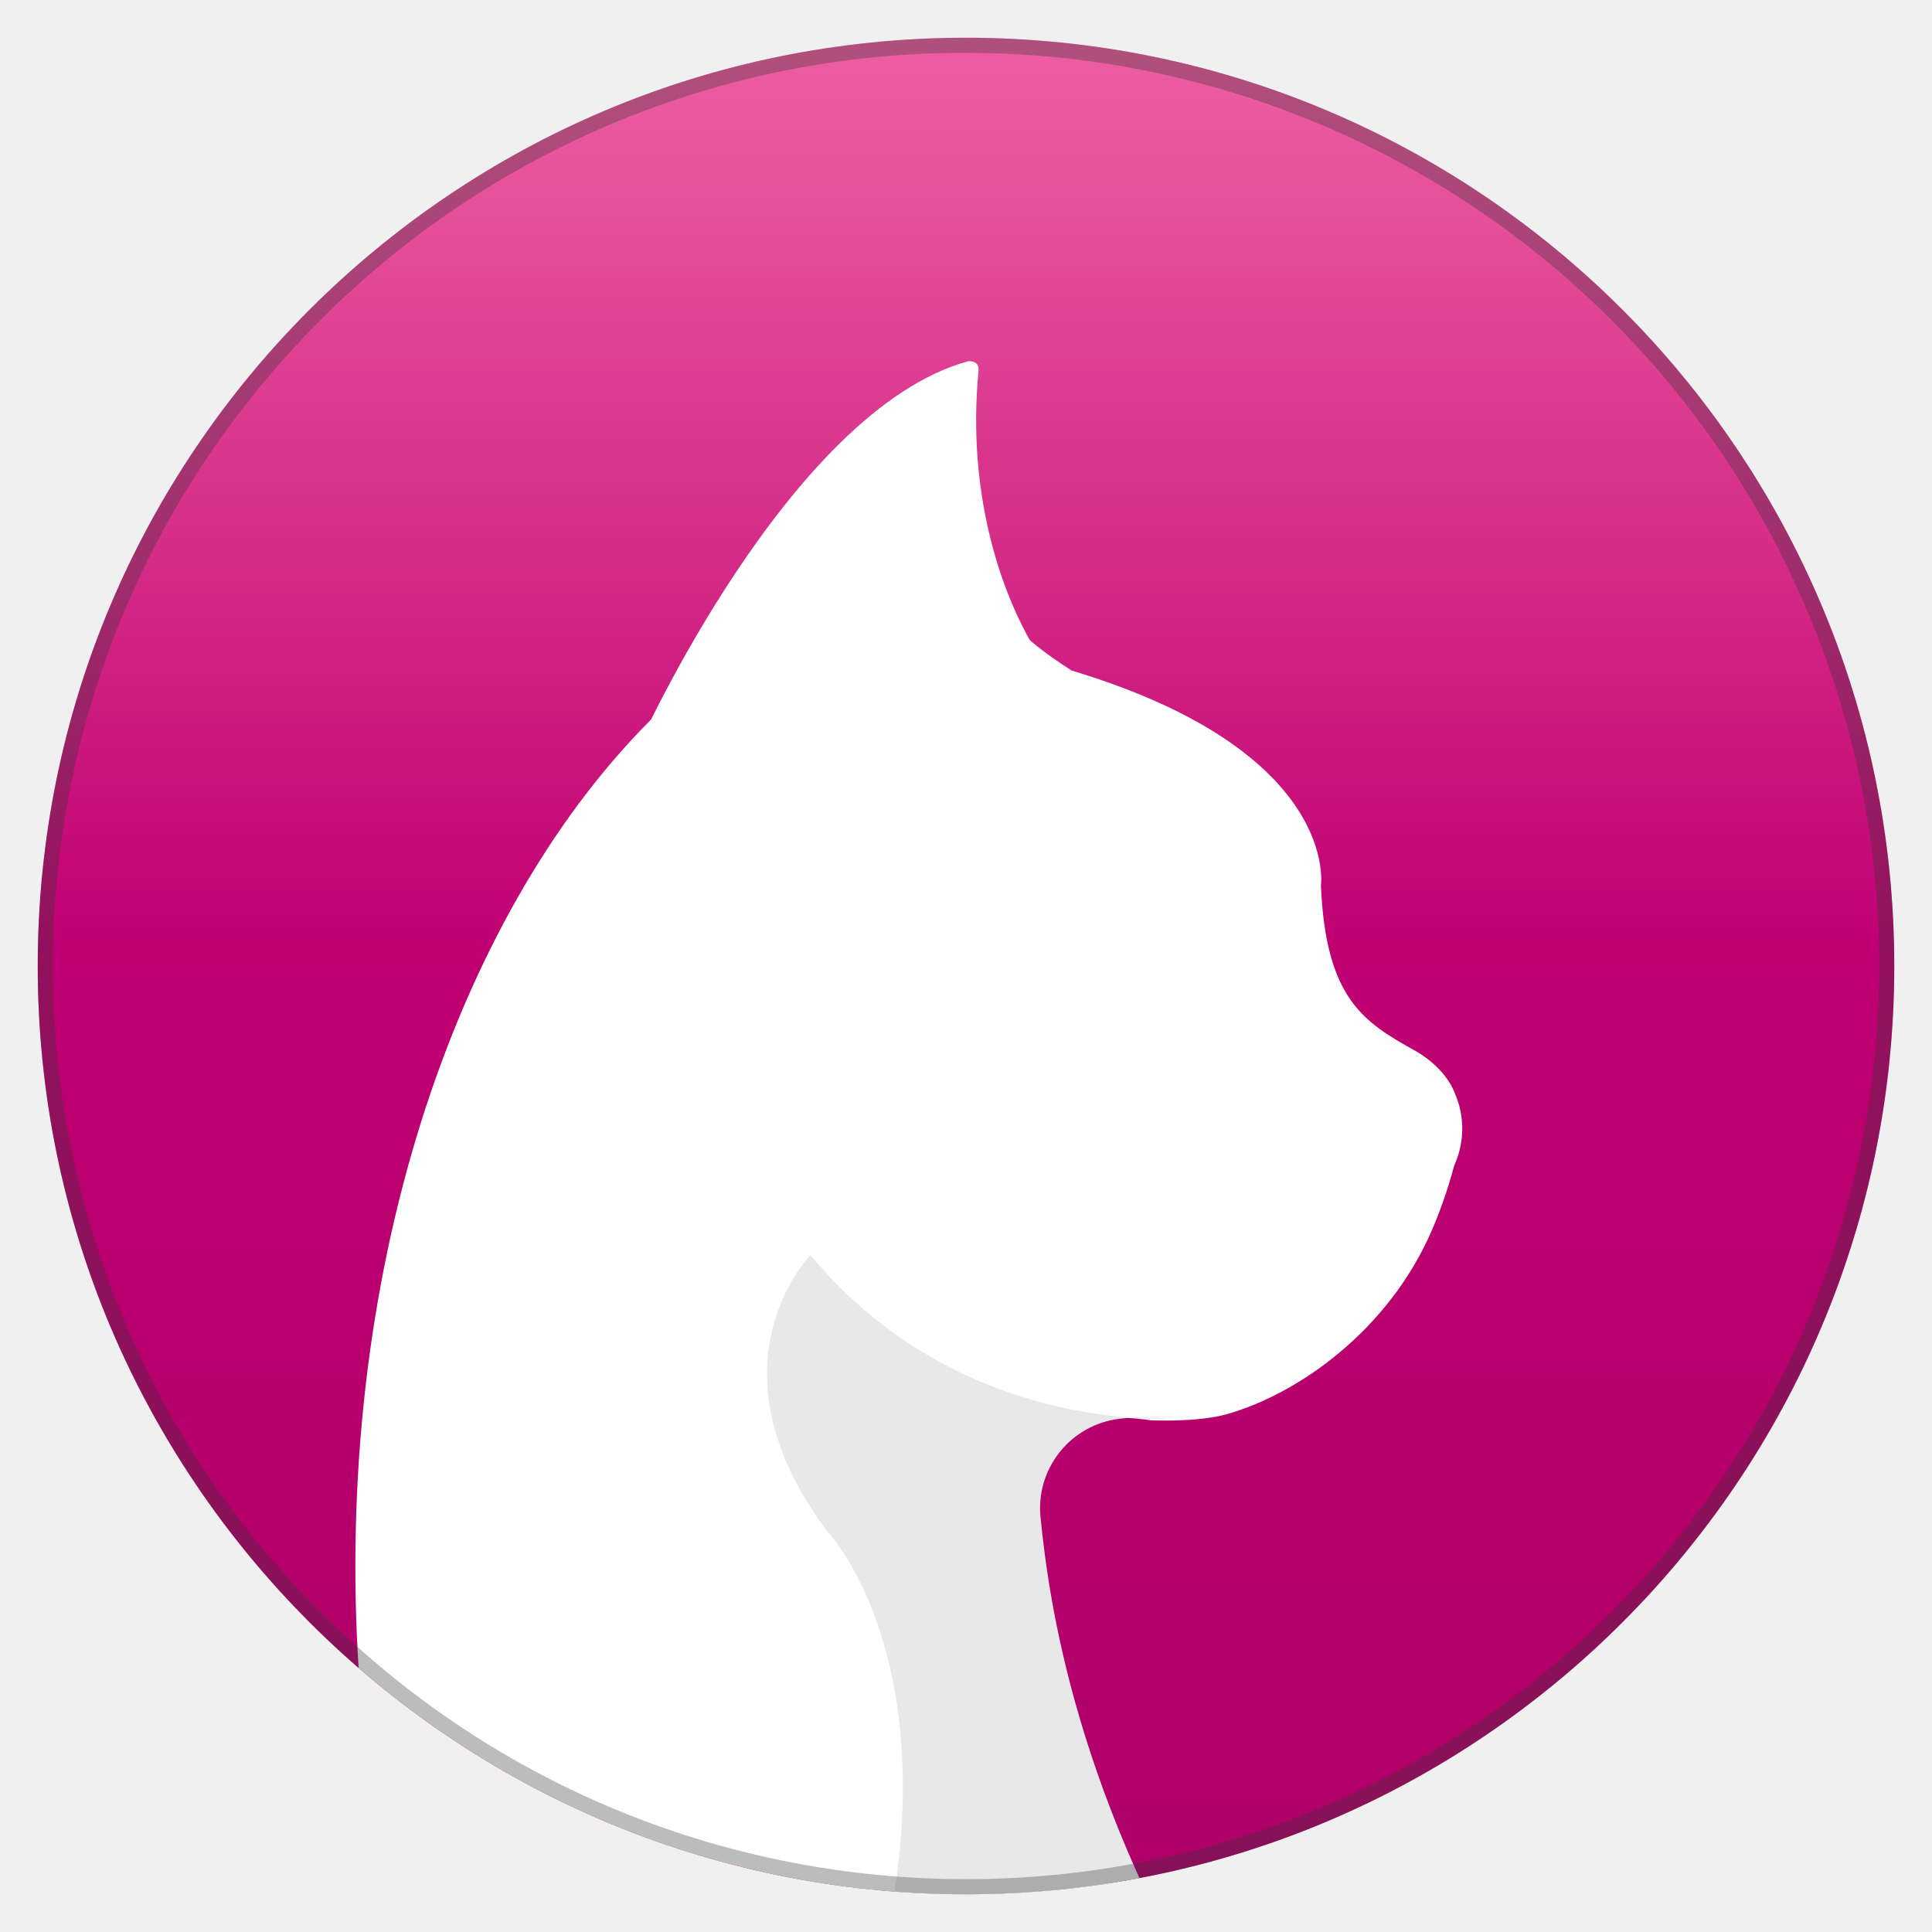
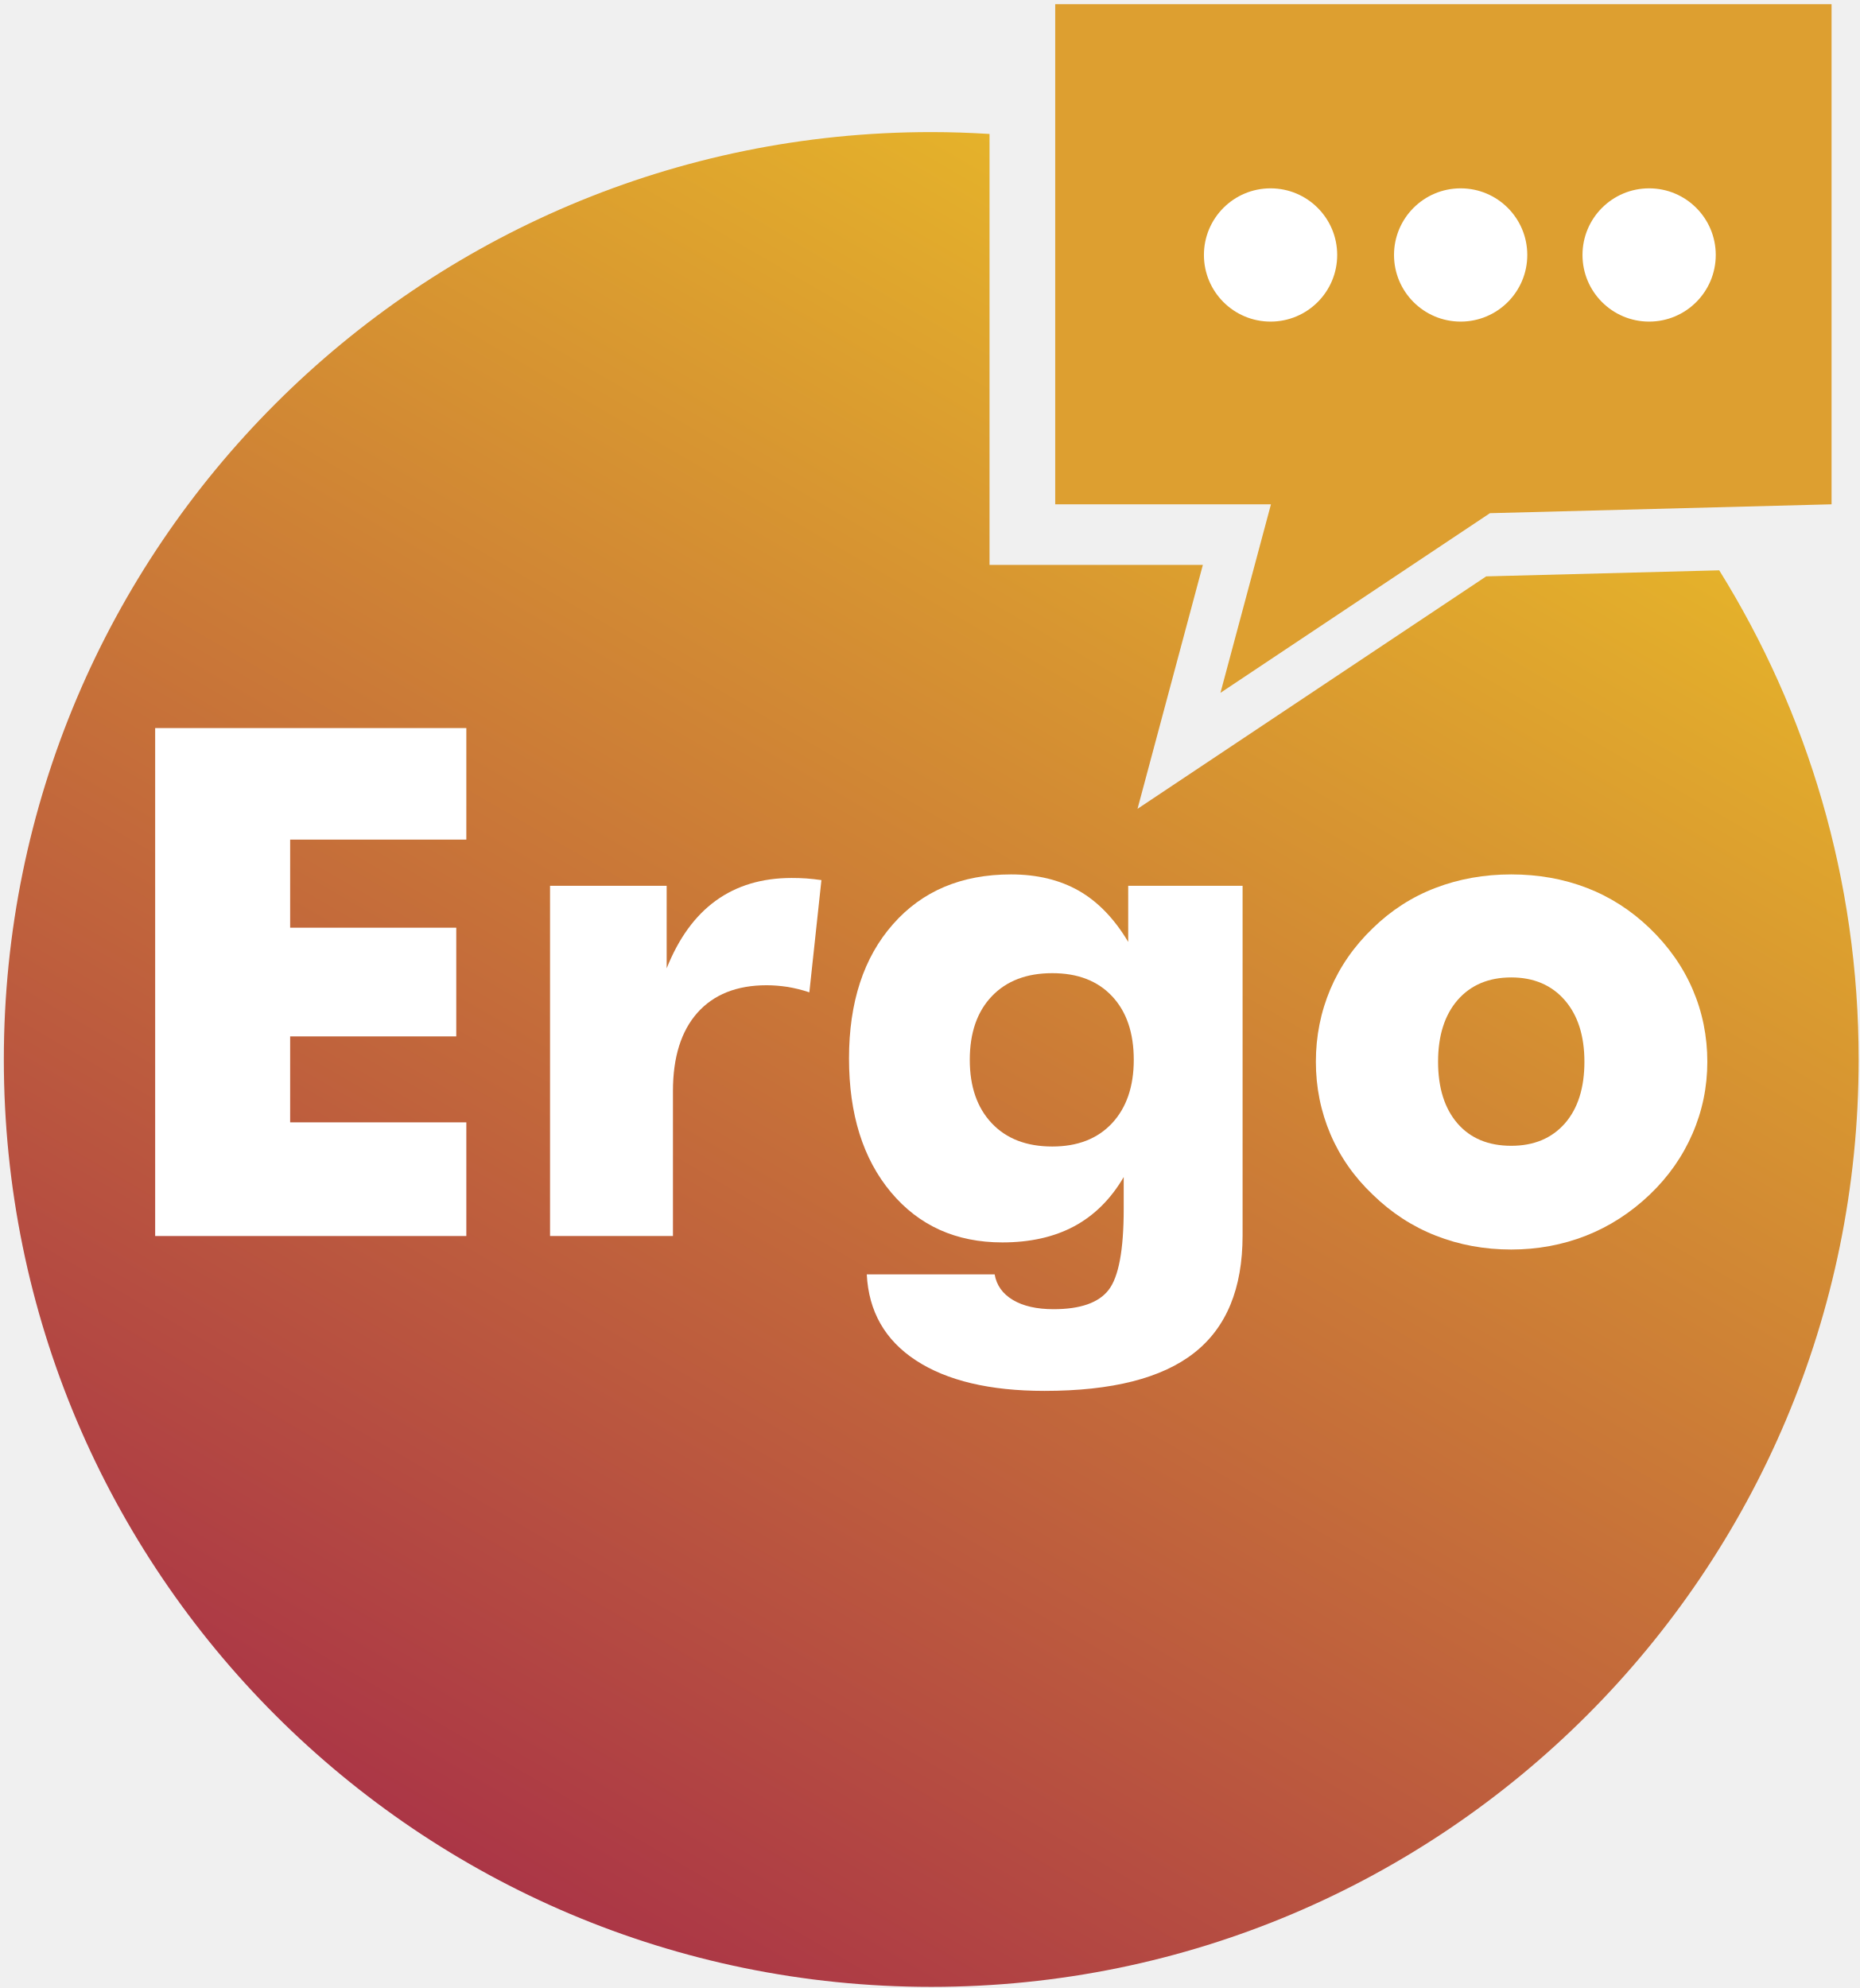
- <svg xmlns="http://www.w3.org/2000/svg" viewBox="0 0 256 256">
-   <defs>
-     <style>.cls-1{fill:none;}.cls-2{opacity:0.5;}.cls-3{fill:#fff;}.cls-4{clip-path:url(#clip-path);}.cls-5{fill:url(#linear-gradient);}.cls-6{fill:#e8e8e8;}.cls-7{opacity:0.33;}.cls-8{fill:#333;}</style>
-     <clipPath id="clip-path">
-       <circle id="SVGID" class="cls-1" cx="128" cy="128" r="123" />
+ <svg xmlns="http://www.w3.org/2000/svg" version="1.1" id="svg2" xml:space="preserve" width="541.333" height="578.667" viewBox="0 0 541.333 578.667">
+   <defs id="defs6">
+     <clipPath clipPathUnits="userSpaceOnUse" id="clipPath18">
+       <path d="m 2032.98,4051.65 c 42.74,0 85.15,-1.48 127.23,-4.1 v -940.76 h 465.72 l -142.65,-532.54 761.21,507.46 508.71,13.22 C 3946.07,2784.95 4057.58,2419.04 4057.58,2027.05 4057.58,908.887 3151.14,2.445 2032.98,2.445 914.809,2.445 8.371,908.887 8.371,2027.05 c 0,1118.16 906.438,2024.6 2024.609,2024.6 z" clip-rule="evenodd" id="path16" />
    </clipPath>
-     <linearGradient id="linear-gradient" x1="128" y1="264.14" x2="128" y2="-8.14" gradientUnits="userSpaceOnUse">
-       <stop offset="0" stop-color="#ad0067" />
-       <stop offset="0.51" stop-color="#c00072" />
-       <stop offset="0.68" stop-color="#d32786" />
-       <stop offset="0.89" stop-color="#e8549c" />
-       <stop offset="1" stop-color="#f065a5" />
+     <linearGradient x1="138.421" y1="51.744" x2="342.174" y2="401.666" gradientUnits="userSpaceOnUse" gradientTransform="matrix(10,0,0,10,-370,-240)" spreadMethod="pad" id="linearGradient24">
+       <stop style="stop-opacity:1;stop-color:#ab3646" offset="0" id="stop20" />
+       <stop style="stop-opacity:1;stop-color:#e8b929" offset="1" id="stop22" />
    </linearGradient>
  </defs>
-   <g id="Logo">
-     <g class="cls-2">
-       <path class="cls-3" d="M128,7.5a120.51,120.51,0,0,1,85.21,205.71A120.51,120.51,0,0,1,42.79,42.79,119.71,119.71,0,0,1,128,7.5m0-2A122.5,122.5,0,1,0,250.5,128,122.51,122.51,0,0,0,128,5.5Z" />
-     </g>
-     <g class="cls-4">
-       <rect class="cls-5" x="-7.13" y="-8.14" width="270.25" height="272.28" />
-       <path class="cls-3" d="M132.5,175.3A204.48,204.48,0,0,0,136,213c4.08,21.71,11.59,41.09,21.55,56.6l-97.59-1.46-9.41-22.91a204.56,204.56,0,0,1-3.46-37.74c0-51.91,18.92-96.85,46.49-118.67,11.37-9,24.21-14.06,37.81-14.06" />
-       <path class="cls-3" d="M58,161.71l131.72-3.32A11.69,11.69,0,0,0,192.83,145c-1.34-3.66-5.21-5.71-5.21-5.71-6.81-3.8-11.94-6.81-12.59-21.94,0,0,2.63-17.75-33-28.49,0,0-7.66-4.72-8.14-7.24" />
-       <path class="cls-3" d="M84.49,99.06s20-44.66,43.78-51.19c0,0,1.52-.2,1.39,1.24a68,68,0,0,0-.1,12C130.92,77.38,138,91,147.28,97.15l-.95,32.34" />
-       <path class="cls-3" d="M135.07,208.07c-1.18-8.83-3.58-22.81,17.47-19.87,0,0,6.12.29,10-.81C172,184.73,184,176.29,189.74,163a61.47,61.47,0,0,0,3.31-10H58" />
-       <path class="cls-6" d="M112.88,273.33c16.89-49.43-3.23-70.37-3.23-70.37-16.6-22.08-2.26-36.66-2.26-36.66C127.06,190,154.75,187.81,155,188a25.66,25.66,0,0,0-7.3.09,11.94,11.94,0,0,0-9.82,13c1.14,11.33,4.66,37,24.57,69.22" />
-     </g>
-     <g class="cls-7">
-       <path class="cls-8" d="M128,7a121,121,0,0,1,85.56,206.56A121,121,0,0,1,42.44,42.44,120.22,120.22,0,0,1,128,7m0-2A123,123,0,1,0,251,128,123,123,0,0,0,128,5Z" />
+   <g id="g8" transform="matrix(1.333333,0,0,-1.333333,0,578.6667)">
+     <g id="g10" transform="scale(0.1)">
+       <g id="g12">
+         <g id="g14" clip-path="url(#clipPath18)">
+           <path d="m 2032.98,4051.65 c 42.74,0 85.15,-1.48 127.23,-4.1 v -940.76 h 465.72 l -142.65,-532.54 761.21,507.46 508.71,13.22 C 3946.07,2784.95 4057.58,2419.04 4057.58,2027.05 4057.58,908.887 3151.14,2.445 2032.98,2.445 914.809,2.445 8.371,908.887 8.371,2027.05 c 0,1118.16 906.438,2024.6 2024.609,2024.6" style="fill:url(#linearGradient24);fill-opacity:1;fill-rule:nonzero;stroke:none" id="path26" />
+         </g>
+       </g>
+       <path d="M 2303.62,3239.05 V 4330.89 H 3998.44 V 3239.05 l -745.81,-19.38 -588.3,-392.21 110.25,411.59 h -470.96" style="fill:#dd9f30;fill-opacity:1;fill-rule:nonzero;stroke:none" id="path28" />
+       <path d="m 2773.71,3928.84 c 80.33,0 145.47,-65.13 145.47,-145.46 0,-80.33 -65.14,-145.46 -145.47,-145.46 -80.32,0 -145.46,65.13 -145.46,145.46 0,80.33 65.14,145.46 145.46,145.46" style="fill:#ffffff;fill-opacity:1;fill-rule:evenodd;stroke:none" id="path30" />
+       <path d="m 3188.7,3928.84 c 80.34,0 145.46,-65.13 145.46,-145.46 0,-80.33 -65.12,-145.46 -145.46,-145.46 -80.33,0 -145.46,65.13 -145.46,145.46 0,80.33 65.13,145.46 145.46,145.46" style="fill:#ffffff;fill-opacity:1;fill-rule:evenodd;stroke:none" id="path32" />
+       <path d="m 3600.15,3928.84 c 80.33,0 145.46,-65.13 145.46,-145.46 0,-80.33 -65.13,-145.46 -145.46,-145.46 -80.33,0 -145.46,65.13 -145.46,145.46 0,80.33 65.13,145.46 145.46,145.46" style="fill:#ffffff;fill-opacity:1;fill-rule:evenodd;stroke:none" id="path34" />
+       <path d="M 338.734,1641.65 V 2750.54 H 1018.03 V 2507.05 H 633.406 V 2314.74 H 996.059 V 2077.45 H 633.406 V 1889.79 H 1018.03 V 1641.65 H 338.734" style="fill:#ffffff;fill-opacity:1;fill-rule:nonzero;stroke:none" id="path36" />
+       <path d="m 1200.78,1641.65 v 764.59 h 254.6 v -180.16 c 26.37,65.91 62.04,115.03 107.53,147.85 45.5,32.83 100.55,49.37 165.18,49.37 10.59,0 21.45,-0.26 32.3,-1.03 10.86,-0.77 21.72,-2.07 32.83,-3.62 l -26.36,-245.04 c -16.03,5.43 -32.05,9.3 -47.56,11.89 -15.77,2.32 -30.76,3.62 -45.5,3.62 -65.39,0 -115.8,-20.16 -151.47,-60.23 -35.41,-40.07 -53.24,-96.93 -53.24,-170.6 v -316.64 h -268.31" style="fill:#ffffff;fill-opacity:1;fill-rule:nonzero;stroke:none" id="path38" />
+       <path d="m 2475.1,2026.27 c 0,58.94 -15.76,105.21 -47.3,138.81 -31.53,33.6 -74.96,50.4 -130.53,50.4 -56.09,0 -100.04,-16.8 -132.09,-50.4 -32.05,-33.6 -48.07,-79.87 -48.07,-138.81 0,-58.41 16.02,-104.68 48.07,-138.54 32.05,-33.87 76,-50.67 132.09,-50.67 55.05,0 98.48,16.8 130.27,50.67 31.53,33.86 47.56,80.13 47.56,138.54 z m 237.55,379.97 v -763.3 c 0,-115.8 -35.16,-201.1 -105.72,-256.41 -70.31,-55.32 -179.39,-82.98 -326.72,-82.98 -119.42,0 -212.73,22.23 -280.46,66.43 -67.72,44.2 -103.39,107.02 -107.53,187.92 h 279.16 c 4.14,-23.78 17.32,-42.39 39.81,-55.83 22.49,-13.44 52.22,-20.16 88.92,-20.16 58.16,0 98.22,13.95 119.94,41.87 21.97,28.18 33.08,86.85 33.08,176.81 v 69.79 c -28.17,-48.09 -64.36,-84.01 -108.3,-107.54 -43.94,-23.52 -96.16,-35.15 -156.64,-35.15 -101.07,0 -181.98,36.45 -243.24,109.6 -61,72.89 -91.5,170.34 -91.5,292.09 0,122.78 32.05,220.48 95.9,292.86 63.84,72.63 149.66,108.82 257.7,108.82 57.13,0 106.24,-11.89 148.12,-35.67 41.61,-23.78 77.54,-61 107.78,-111.67 v 122.52 h 249.7" style="fill:#ffffff;fill-opacity:1;fill-rule:nonzero;stroke:none" id="path40" />
+       <path d="m 3458.89,2022.14 c 0,56.86 -14.48,101.84 -43.17,134.66 -28.69,32.83 -67.72,49.38 -116.58,49.38 -49.36,0 -88.39,-16.55 -117.09,-49.38 -28.43,-32.82 -42.64,-77.8 -42.64,-134.66 0,-57.13 14.21,-102.1 42.38,-134.67 28.18,-32.57 67.47,-48.86 117.35,-48.86 49.38,0 88.41,16.29 117.1,48.86 28.43,32.57 42.65,77.54 42.65,134.67 z m 268.31,0 c 0,-55.06 -10.86,-107.53 -32.31,-156.9 -21.46,-49.63 -52.48,-94.09 -93.58,-133.38 -41.35,-39.29 -87.62,-69.27 -138.8,-89.43 -51.44,-20.17 -105.72,-30.25 -163.37,-30.25 -58.67,0 -113.47,10.08 -164.65,30.25 -51.44,20.16 -97.19,50.14 -137.51,89.43 -40.58,38.52 -71.34,82.46 -92.54,132.09 -21.19,49.88 -31.79,102.61 -31.79,158.19 0,55.83 10.6,108.56 31.53,158.19 20.94,49.37 51.7,93.83 92.8,133.38 39.81,38.77 85.3,68.24 136.73,87.88 51.19,19.64 106.24,29.47 165.43,29.47 59.2,0 114.25,-9.83 165.18,-29.47 50.92,-19.64 96.67,-49.11 136.99,-87.88 41.62,-40.07 72.9,-84.79 94.09,-134.16 21.2,-49.37 31.8,-102.1 31.8,-157.41" style="fill:#ffffff;fill-opacity:1;fill-rule:nonzero;stroke:none" id="path42" />
    </g>
  </g>
</svg>
